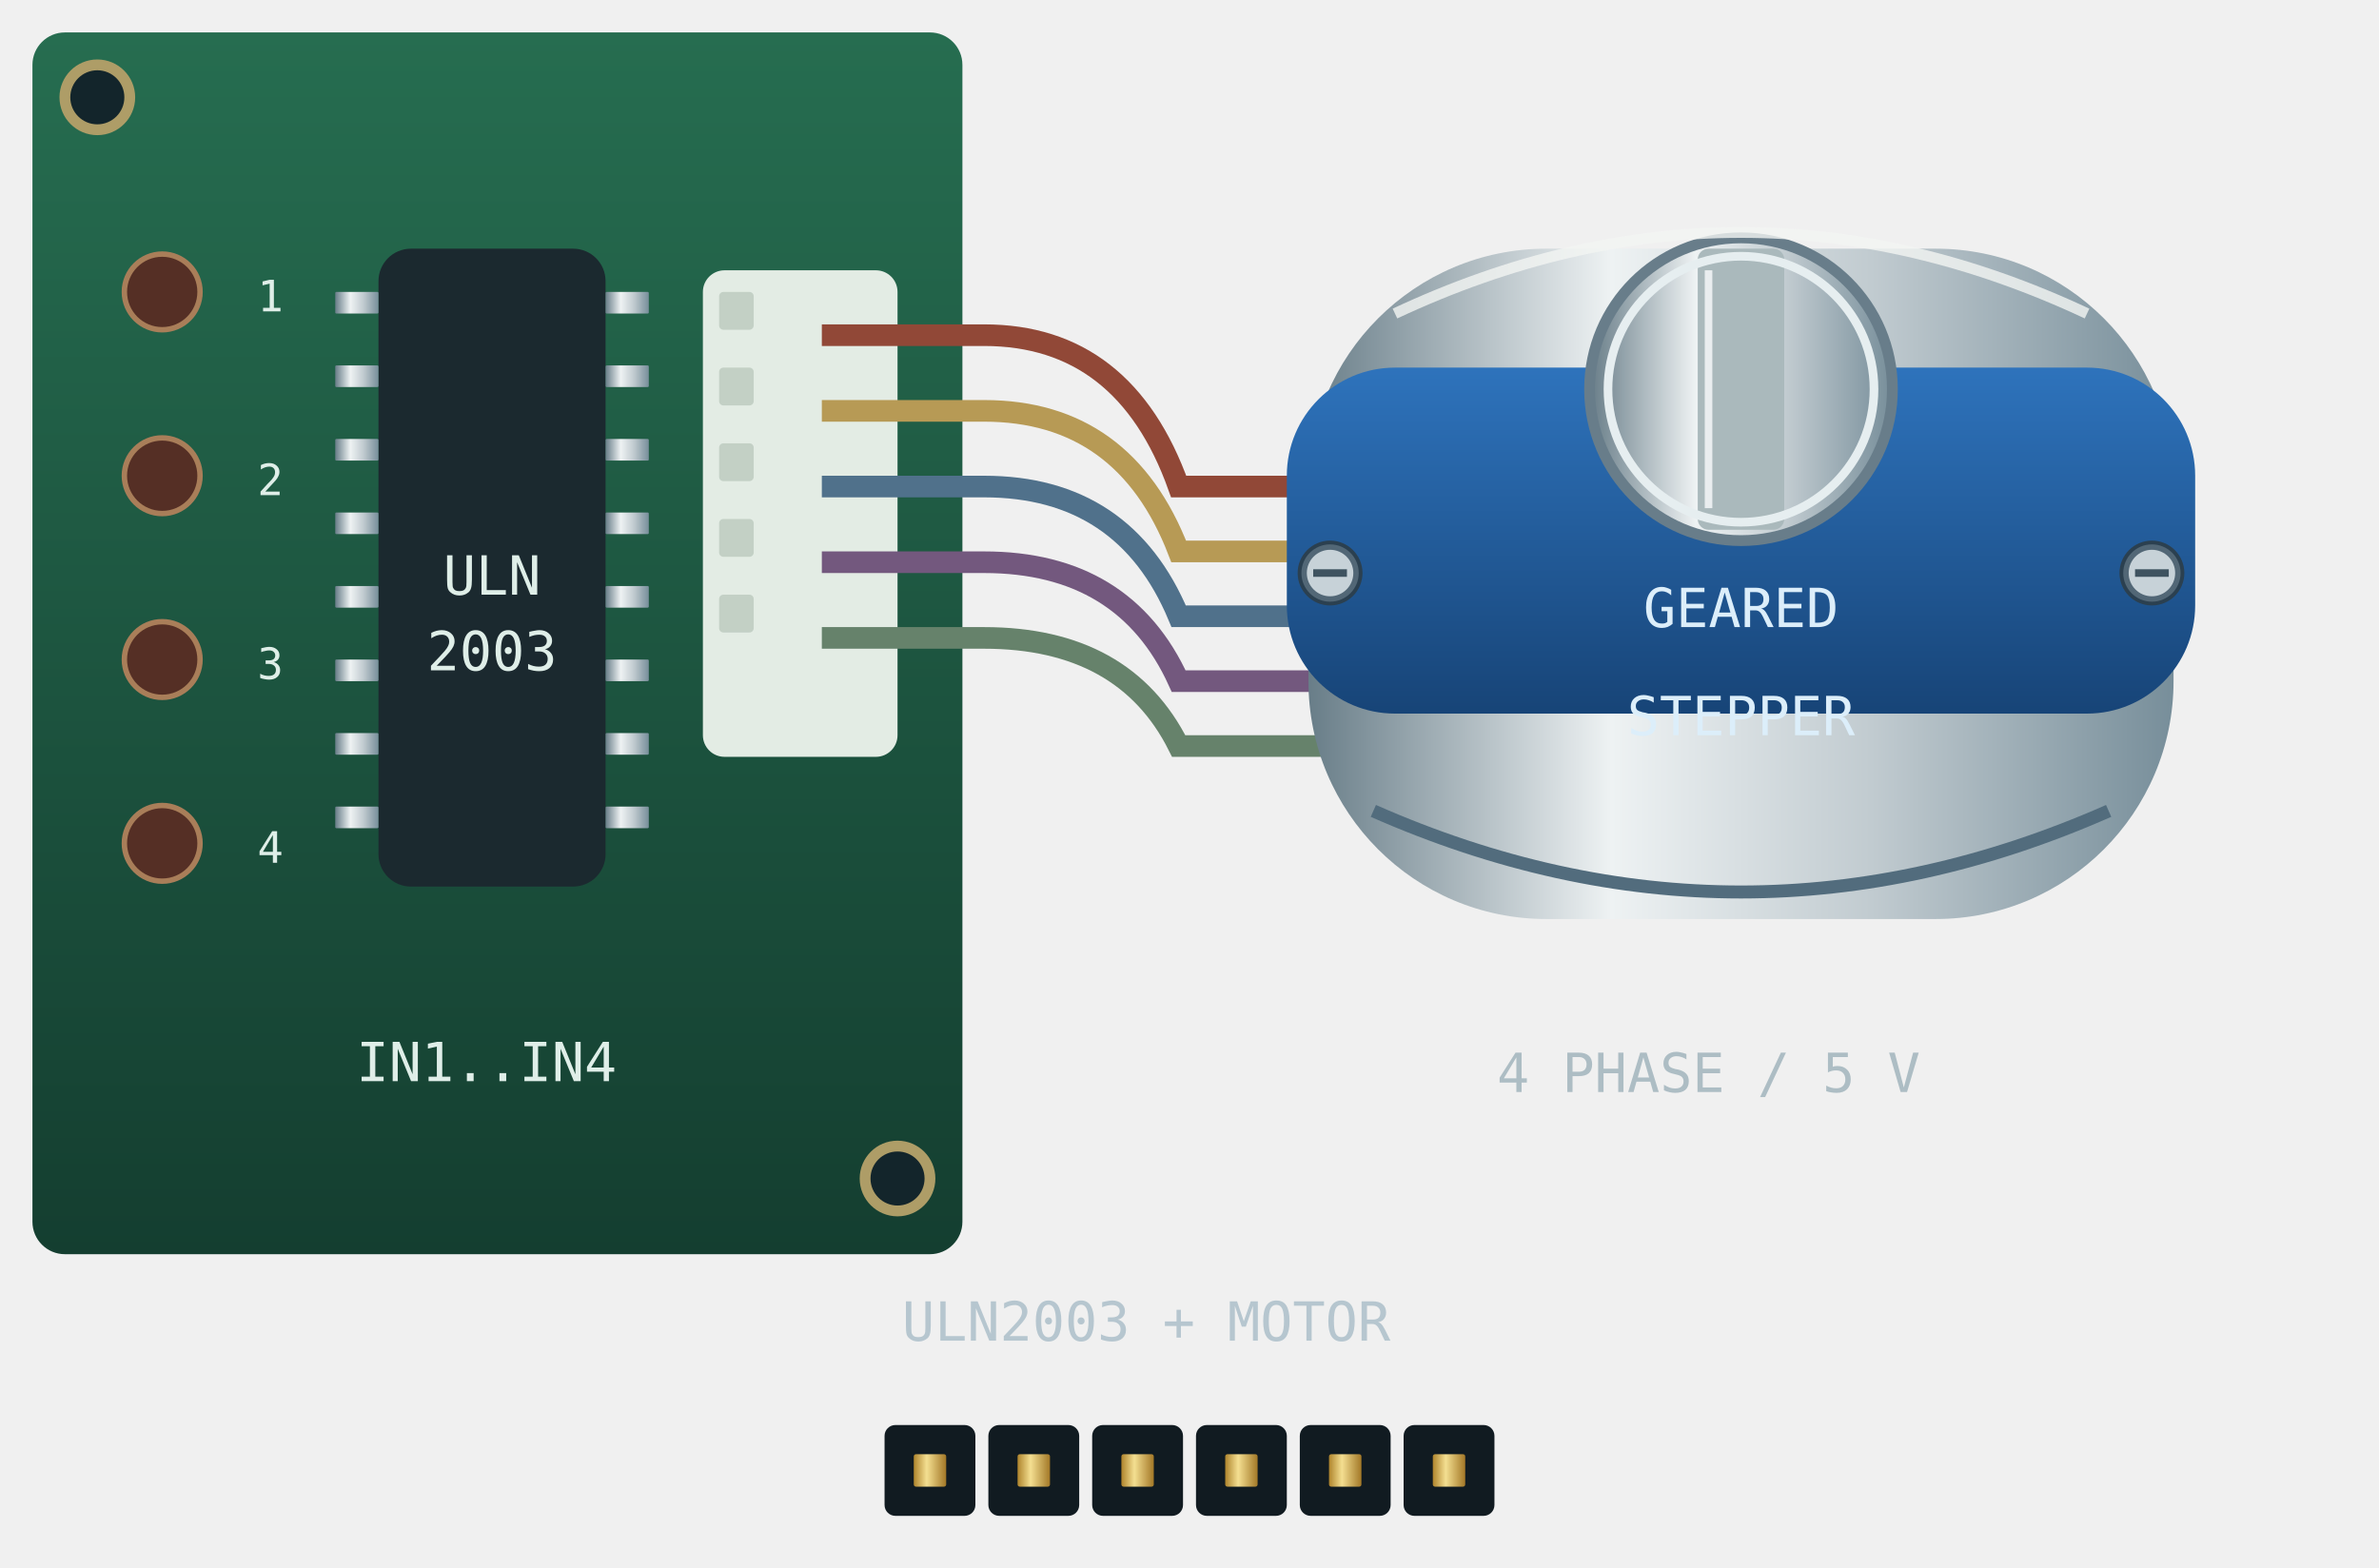
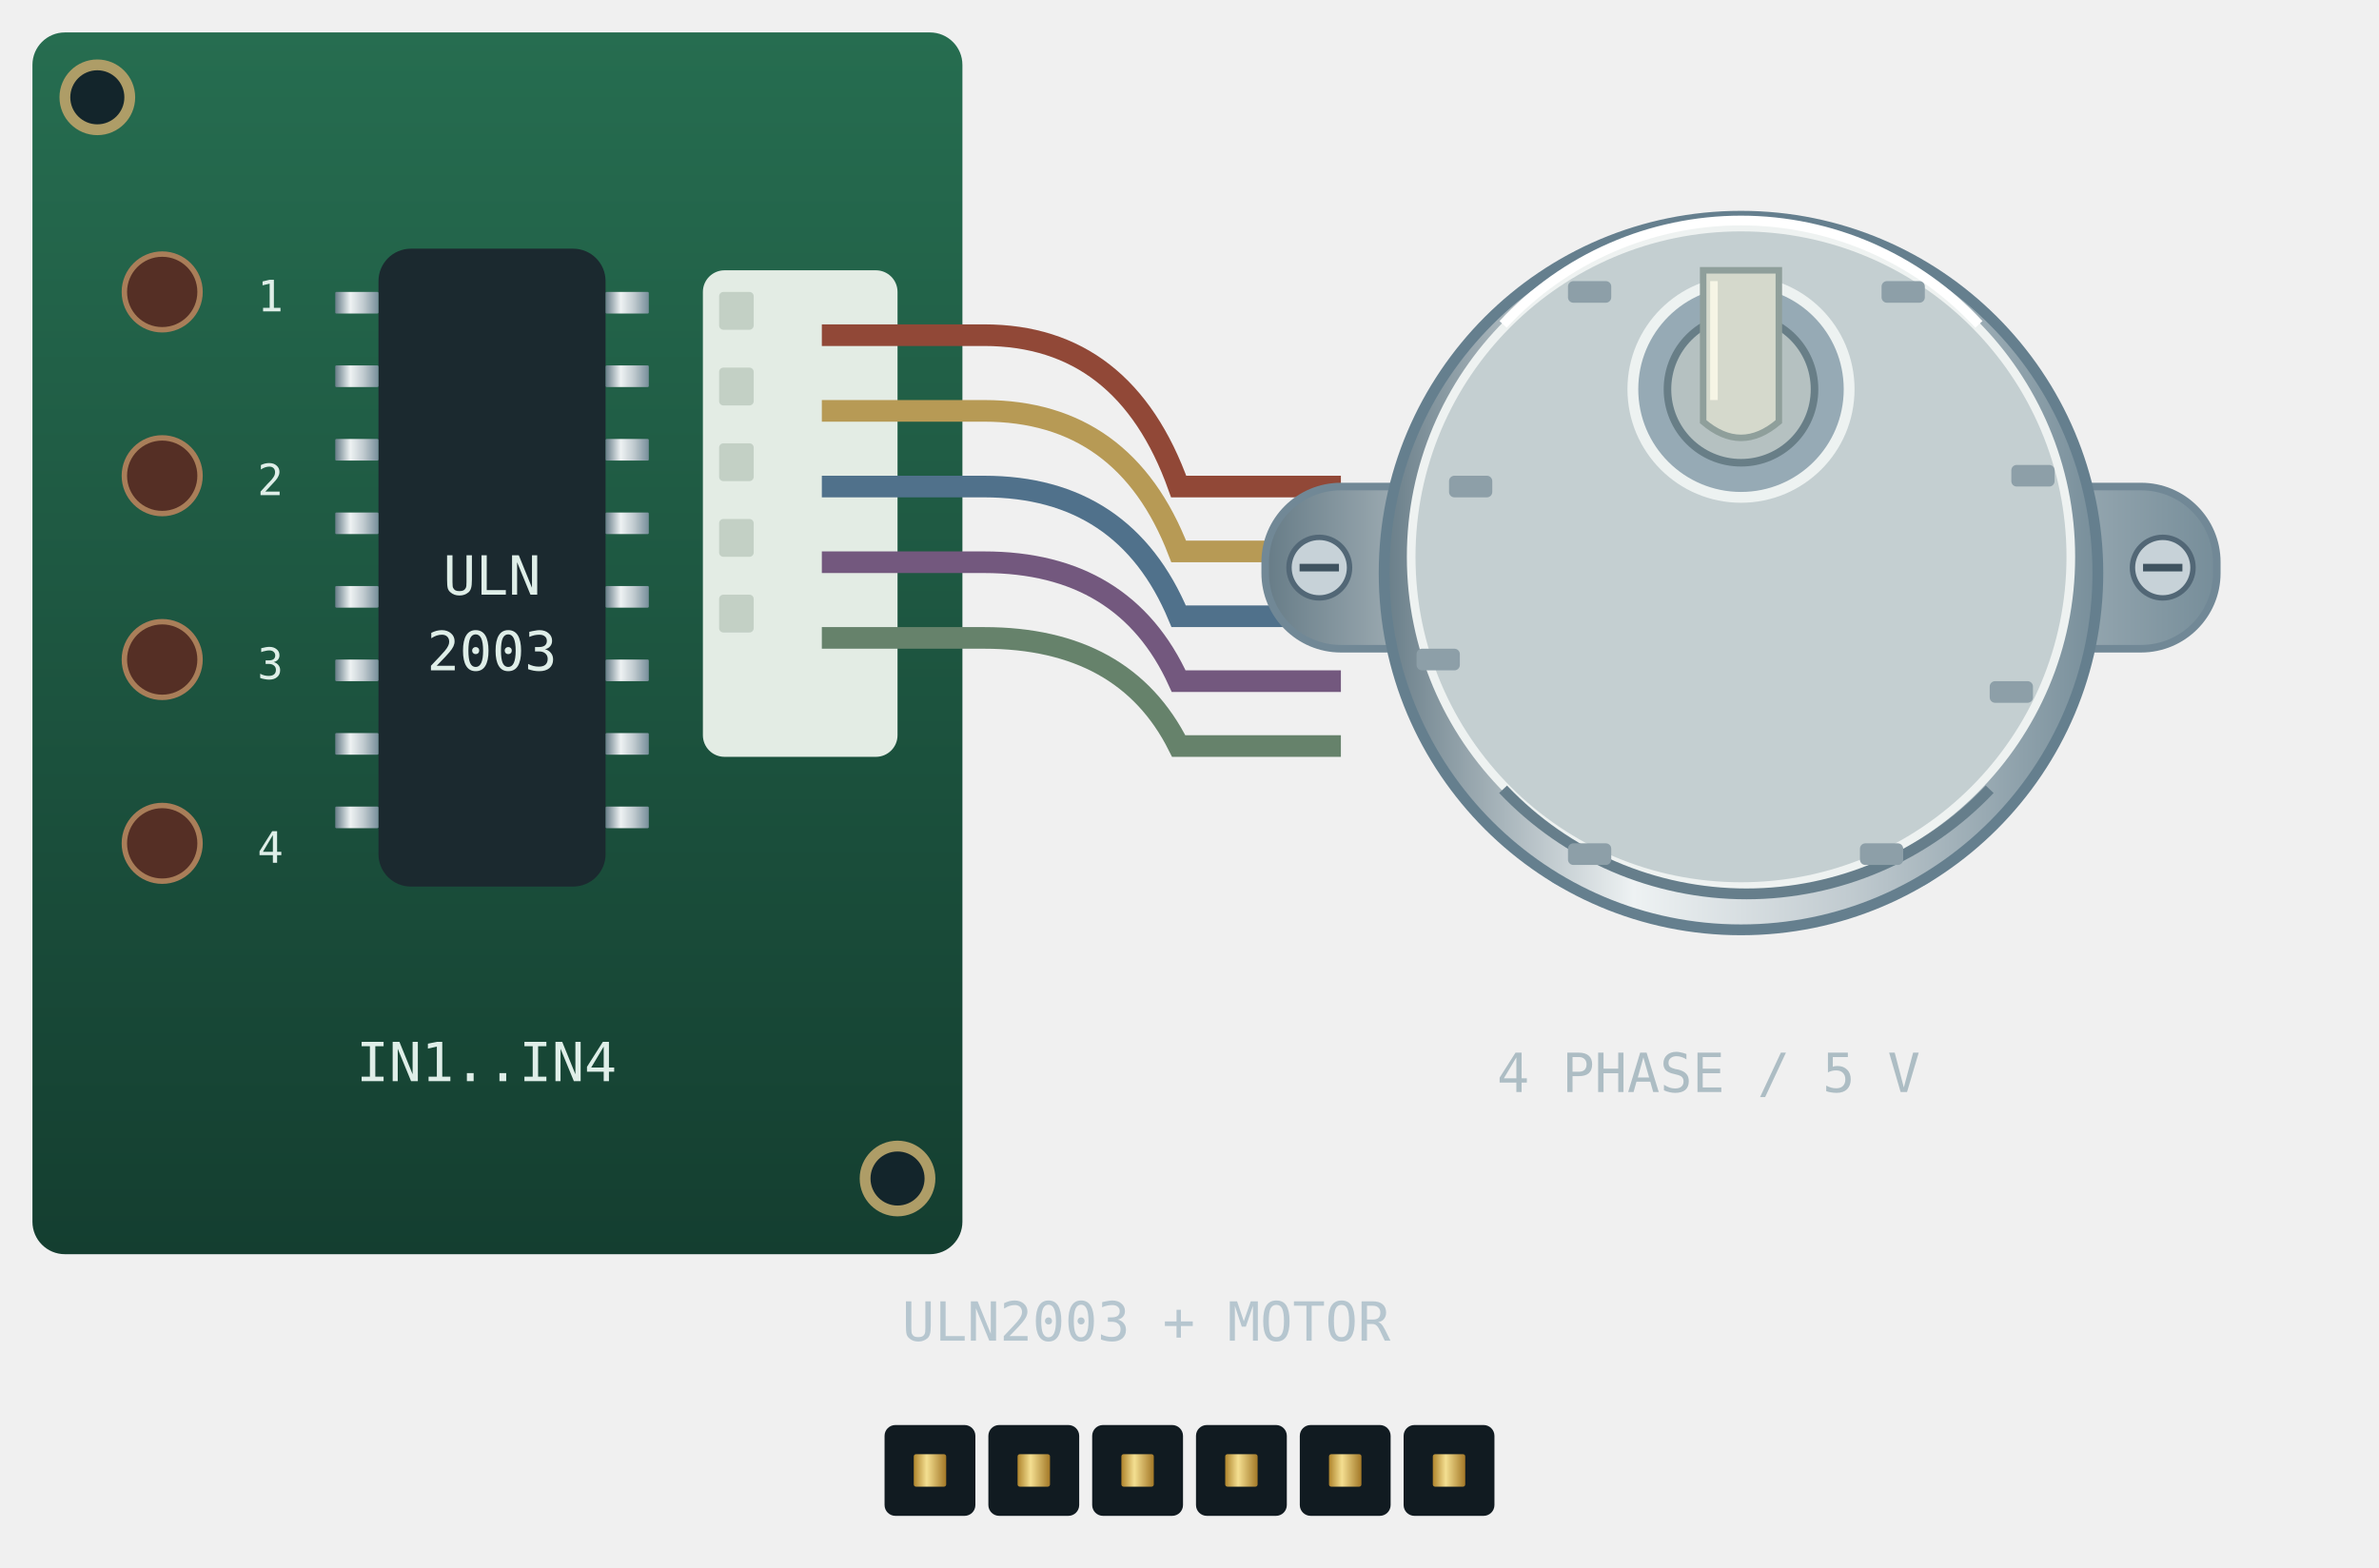
<svg xmlns="http://www.w3.org/2000/svg" width="220" height="145" viewBox="0 0 220 145" aria-label="ULN2003 / mikro step motor">
  <defs>
    <linearGradient id="metal">
      <stop stop-color="#687d88" />
      <stop offset=".35" stop-color="#eef2f3" />
      <stop offset=".65" stop-color="#c1cbd0" />
      <stop offset="1" stop-color="#778e9a" />
    </linearGradient>
    <linearGradient id="pcb" x2="0" y2="1">
      <stop stop-color="#266d50" />
      <stop offset="1" stop-color="#143e30" />
    </linearGradient>
    <linearGradient id="blue" x2="0" y2="1">
      <stop stop-color="#2e73bc" />
      <stop offset="1" stop-color="#174477" />
    </linearGradient>
    <linearGradient id="gold">
      <stop stop-color="#af842c" />
      <stop offset=".4" stop-color="#f4df91" />
      <stop offset="1" stop-color="#a37827" />
    </linearGradient>
  </defs>
  <rect x="3" y="3" width="86" height="113" fill="url(#pcb)" rx="3" />
  <circle cx="9" cy="9" r="3" fill="#13252b" stroke="#ae9d67" stroke-width="1" />
  <circle cx="83" cy="109" r="3" fill="#13252b" stroke="#ae9d67" stroke-width="1" />
  <rect x="35" y="23" width="21" height="59" fill="#1b292f" rx="3" />
  <rect x="31" y="27.0" width="4" height="2" fill="url(#metal)" rx="0.1" />
  <rect x="56" y="27.0" width="4" height="2" fill="url(#metal)" rx="0.1" />
  <rect x="31" y="33.8" width="4" height="2" fill="url(#metal)" rx="0.1" />
  <rect x="56" y="33.8" width="4" height="2" fill="url(#metal)" rx="0.1" />
  <rect x="31" y="40.6" width="4" height="2" fill="url(#metal)" rx="0.1" />
  <rect x="56" y="40.6" width="4" height="2" fill="url(#metal)" rx="0.1" />
  <rect x="31" y="47.4" width="4" height="2" fill="url(#metal)" rx="0.1" />
  <rect x="56" y="47.4" width="4" height="2" fill="url(#metal)" rx="0.1" />
  <rect x="31" y="54.2" width="4" height="2" fill="url(#metal)" rx="0.1" />
  <rect x="56" y="54.2" width="4" height="2" fill="url(#metal)" rx="0.1" />
  <rect x="31" y="61.0" width="4" height="2" fill="url(#metal)" rx="0.1" />
  <rect x="56" y="61.0" width="4" height="2" fill="url(#metal)" rx="0.1" />
  <rect x="31" y="67.8" width="4" height="2" fill="url(#metal)" rx="0.1" />
  <rect x="56" y="67.8" width="4" height="2" fill="url(#metal)" rx="0.1" />
  <rect x="31" y="74.6" width="4" height="2" fill="url(#metal)" rx="0.1" />
  <rect x="56" y="74.6" width="4" height="2" fill="url(#metal)" rx="0.1" />
  <text x="45.5" y="55" fill="#dfeee8" font-family="monospace" font-size="5" text-anchor="middle">ULN</text>
  <text x="45.5" y="62" fill="#dfeee8" font-family="monospace" font-size="5" text-anchor="middle">2003</text>
  <circle cx="15" cy="27" r="3.5" fill="#552f25" stroke="#a97e59" stroke-width="0.5" />
  <text x="25" y="28.8" fill="#dfeee8" font-family="monospace" font-size="4" text-anchor="middle">1</text>
  <circle cx="15" cy="44" r="3.5" fill="#552f25" stroke="#a97e59" stroke-width="0.5" />
  <text x="25" y="45.8" fill="#dfeee8" font-family="monospace" font-size="4" text-anchor="middle">2</text>
  <circle cx="15" cy="61" r="3.5" fill="#552f25" stroke="#a97e59" stroke-width="0.5" />
  <text x="25" y="62.8" fill="#dfeee8" font-family="monospace" font-size="4" text-anchor="middle">3</text>
  <circle cx="15" cy="78" r="3.5" fill="#552f25" stroke="#a97e59" stroke-width="0.5" />
  <text x="25" y="79.8" fill="#dfeee8" font-family="monospace" font-size="4" text-anchor="middle">4</text>
  <rect x="65" y="25" width="18" height="45" fill="#e3ece4" rx="2" />
  <path d="M76 31H91Q104 31 109 45H124" stroke="#914837" stroke-width="2" fill="none" />
  <path d="M76 38H91Q104 38 109 51H124" stroke="#b79a55" stroke-width="2" fill="none" />
  <path d="M76 45H91Q104 45 109 57H124" stroke="#50718b" stroke-width="2" fill="none" />
  <path d="M76 52H91Q104 52 109 63H124" stroke="#73587e" stroke-width="2" fill="none" />
  <path d="M76 59H91Q104 59 109 69H124" stroke="#66826b" stroke-width="2" fill="none" />
-   <rect x="121" y="23" width="80" height="62" fill="url(#metal)" rx="22" />
-   <rect x="119" y="34" width="84" height="32" fill="url(#blue)" rx="10" />
-   <text x="161" y="58" fill="#dceefa" font-family="monospace" font-size="5" text-anchor="middle">GEARED</text>
-   <text x="161" y="68" fill="#dceefa" font-family="monospace" font-size="5" text-anchor="middle">STEPPER</text>
-   <circle cx="161" cy="36" r="14" fill="url(#metal)" stroke="#687d8a" stroke-width="1" />
-   <rect x="157" y="23" width="8" height="26" fill="#aab9bc" rx="1" />
-   <circle cx="123" cy="53" r="3" fill="#2b4050" stroke="none" stroke-width="0.8" />
-   <circle cx="199" cy="53" r="3" fill="#2b4050" stroke="none" stroke-width="0.8" />
  <text x="158" y="101" fill="#adbdc4" font-family="monospace" font-size="5" text-anchor="middle">4 PHASE / 5 V</text>
  <text x="45" y="100" fill="#dfeee8" font-family="monospace" font-size="5" text-anchor="middle">IN1..IN4</text>
  <text x="106" y="124" fill="#b6c6cf" font-family="monospace" font-size="5" text-anchor="middle">ULN2003 + MOTOR</text>
  <rect x="81.8" y="131.8" width="8.4" height="8.4" fill="#111b21" rx="1" />
  <rect x="84.5" y="134.5" width="3" height="3" fill="url(#gold)" rx="0.2" />
  <rect x="91.4" y="131.8" width="8.4" height="8.4" fill="#111b21" rx="1" />
  <rect x="94.1" y="134.5" width="3" height="3" fill="url(#gold)" rx="0.2" />
  <rect x="101.0" y="131.8" width="8.4" height="8.4" fill="#111b21" rx="1" />
  <rect x="103.7" y="134.5" width="3" height="3" fill="url(#gold)" rx="0.2" />
  <rect x="110.6" y="131.8" width="8.4" height="8.4" fill="#111b21" rx="1" />
  <rect x="113.3" y="134.5" width="3" height="3" fill="url(#gold)" rx="0.2" />
  <rect x="120.2" y="131.8" width="8.4" height="8.4" fill="#111b21" rx="1" />
  <rect x="122.9" y="134.5" width="3" height="3" fill="url(#gold)" rx="0.2" />
  <rect x="129.8" y="131.8" width="8.4" height="8.4" fill="#111b21" rx="1" />
  <rect x="132.5" y="134.5" width="3" height="3" fill="url(#gold)" rx="0.2" />
  <g data-refinement078="true">
-     <path d="M127 75Q161 90 195 75" fill="none" stroke="#526c7d" stroke-width="1.2" />
-     <path d="M129 29Q161 14 193 29" fill="none" stroke="#f3f5f3" stroke-width="1" opacity=".8" />
-     <circle cx="161" cy="36" r="12.3" fill="none" stroke="#e6eef0" stroke-width=".8" />
-     <path d="M158 25v22" fill="none" stroke="#e9edef" stroke-width="0.7" />
-     <circle cx="123" cy="53" r="2.4" fill="#c7d2d8" stroke="#526776" stroke-width=".5" />
-     <path d="M121.44 53h3.12" fill="none" stroke="#3f5360" stroke-width="0.7" />
-     <circle cx="199" cy="53" r="2.4" fill="#c7d2d8" stroke="#526776" stroke-width=".5" />
-     <path d="M197.44 53h3.12" fill="none" stroke="#3f5360" stroke-width="0.7" />
+     <rect x="142" y="67" width="38" height="15" rx="4" fill="#386c9a" stroke="#8fb1cc" stroke-width=".7" />
+     <rect x="117" y="45" width="88" height="15" rx="7" fill="url(#metal)" stroke="#718896" stroke-width=".7" />
+     <circle cx="161" cy="53" r="33" fill="url(#metal)" stroke="#657f8e" stroke-width="1" />
+     <circle cx="161" cy="51.5" r="30.5" fill="#c4cfd1" stroke="#eef2f1" stroke-width=".8" />
+     <path d="M139 30A30 30 0 0 1 183 30" fill="none" stroke="#ffffff" stroke-width="0.9" />
+     <path d="M139 73A31 31 0 0 0 184 73" fill="none" stroke="#667e8b" stroke-width="1" />
+     <rect x="134" y="44" width="4" height="2" rx="0.5" fill="#8d9fa8" />
+     <rect x="145" y="26" width="4" height="2" rx="0.5" fill="#8d9fa8" />
+     <rect x="174" y="26" width="4" height="2" rx="0.5" fill="#8d9fa8" />
+     <rect x="186" y="43" width="4" height="2" rx="0.5" fill="#8d9fa8" />
+     <rect x="184" y="63" width="4" height="2" rx="0.5" fill="#8d9fa8" />
+     <rect x="172" y="78" width="4" height="2" rx="0.5" fill="#8d9fa8" />
+     <rect x="145" y="78" width="4" height="2" rx="0.5" fill="#8d9fa8" />
+     <rect x="131" y="60" width="4" height="2" rx="0.5" fill="#8d9fa8" />
+     <circle cx="161" cy="36" r="10" fill="#96aab5" stroke="#edf2f1" stroke-width="1" />
+     <circle cx="161" cy="36" r="6.8" fill="#b5c1c1" stroke="#687e87" stroke-width=".7" />
+     <path d="M157.5 25H164.5V39Q161 42 157.5 39Z" fill="#d5d9cc" stroke="#8f9f9b" stroke-width=".6" />
+     <path d="M158.5 26v11" fill="none" stroke="#f6f5e5" stroke-width="0.7" />
+     <circle cx="122" cy="52.5" r="2.8" fill="#c7d2d8" stroke="#526776" stroke-width=".5" />
+     <path d="M120.18 52.5h3.64" fill="none" stroke="#3f5360" stroke-width="0.7" />
+     <circle cx="200" cy="52.5" r="2.8" fill="#c7d2d8" stroke="#526776" stroke-width=".5" />
+     <path d="M198.18 52.5h3.64" fill="none" stroke="#3f5360" stroke-width="0.7" />
    <rect x="66.5" y="27" width="3.2" height="3.5" rx="0.4" fill="#c3d0c5" />
    <rect x="66.5" y="34" width="3.2" height="3.5" rx="0.4" fill="#c3d0c5" />
    <rect x="66.5" y="41" width="3.2" height="3.5" rx="0.4" fill="#c3d0c5" />
    <rect x="66.5" y="48" width="3.2" height="3.5" rx="0.4" fill="#c3d0c5" />
    <rect x="66.5" y="55" width="3.2" height="3.5" rx="0.4" fill="#c3d0c5" />
  </g>
</svg>
